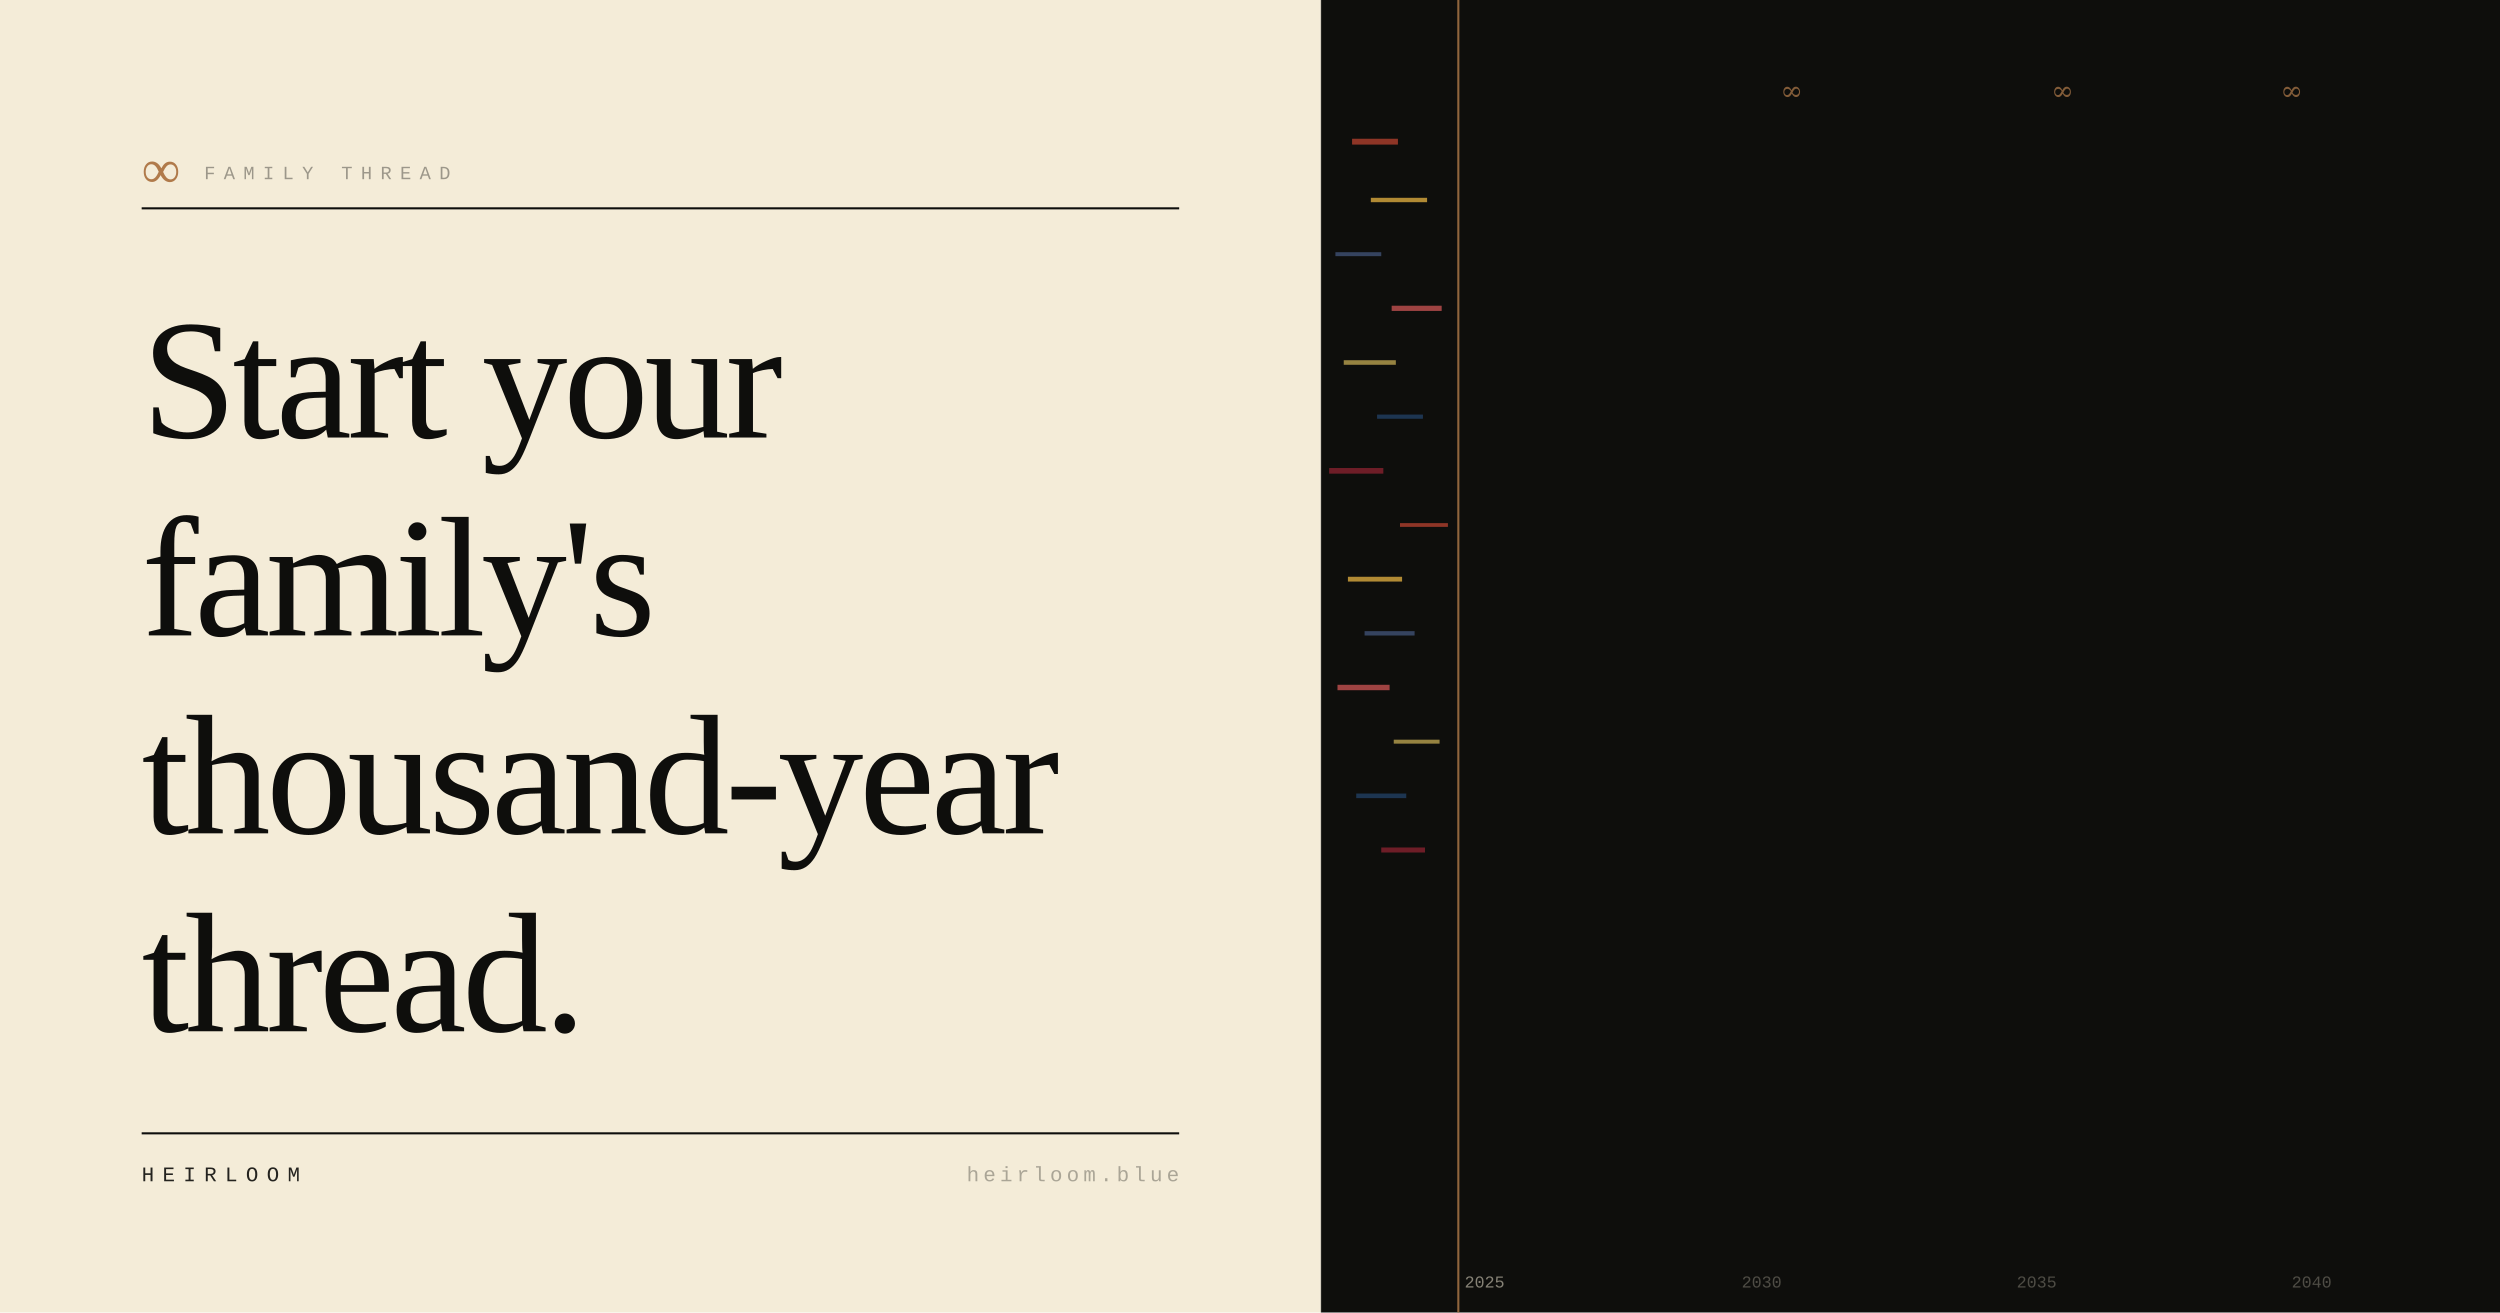
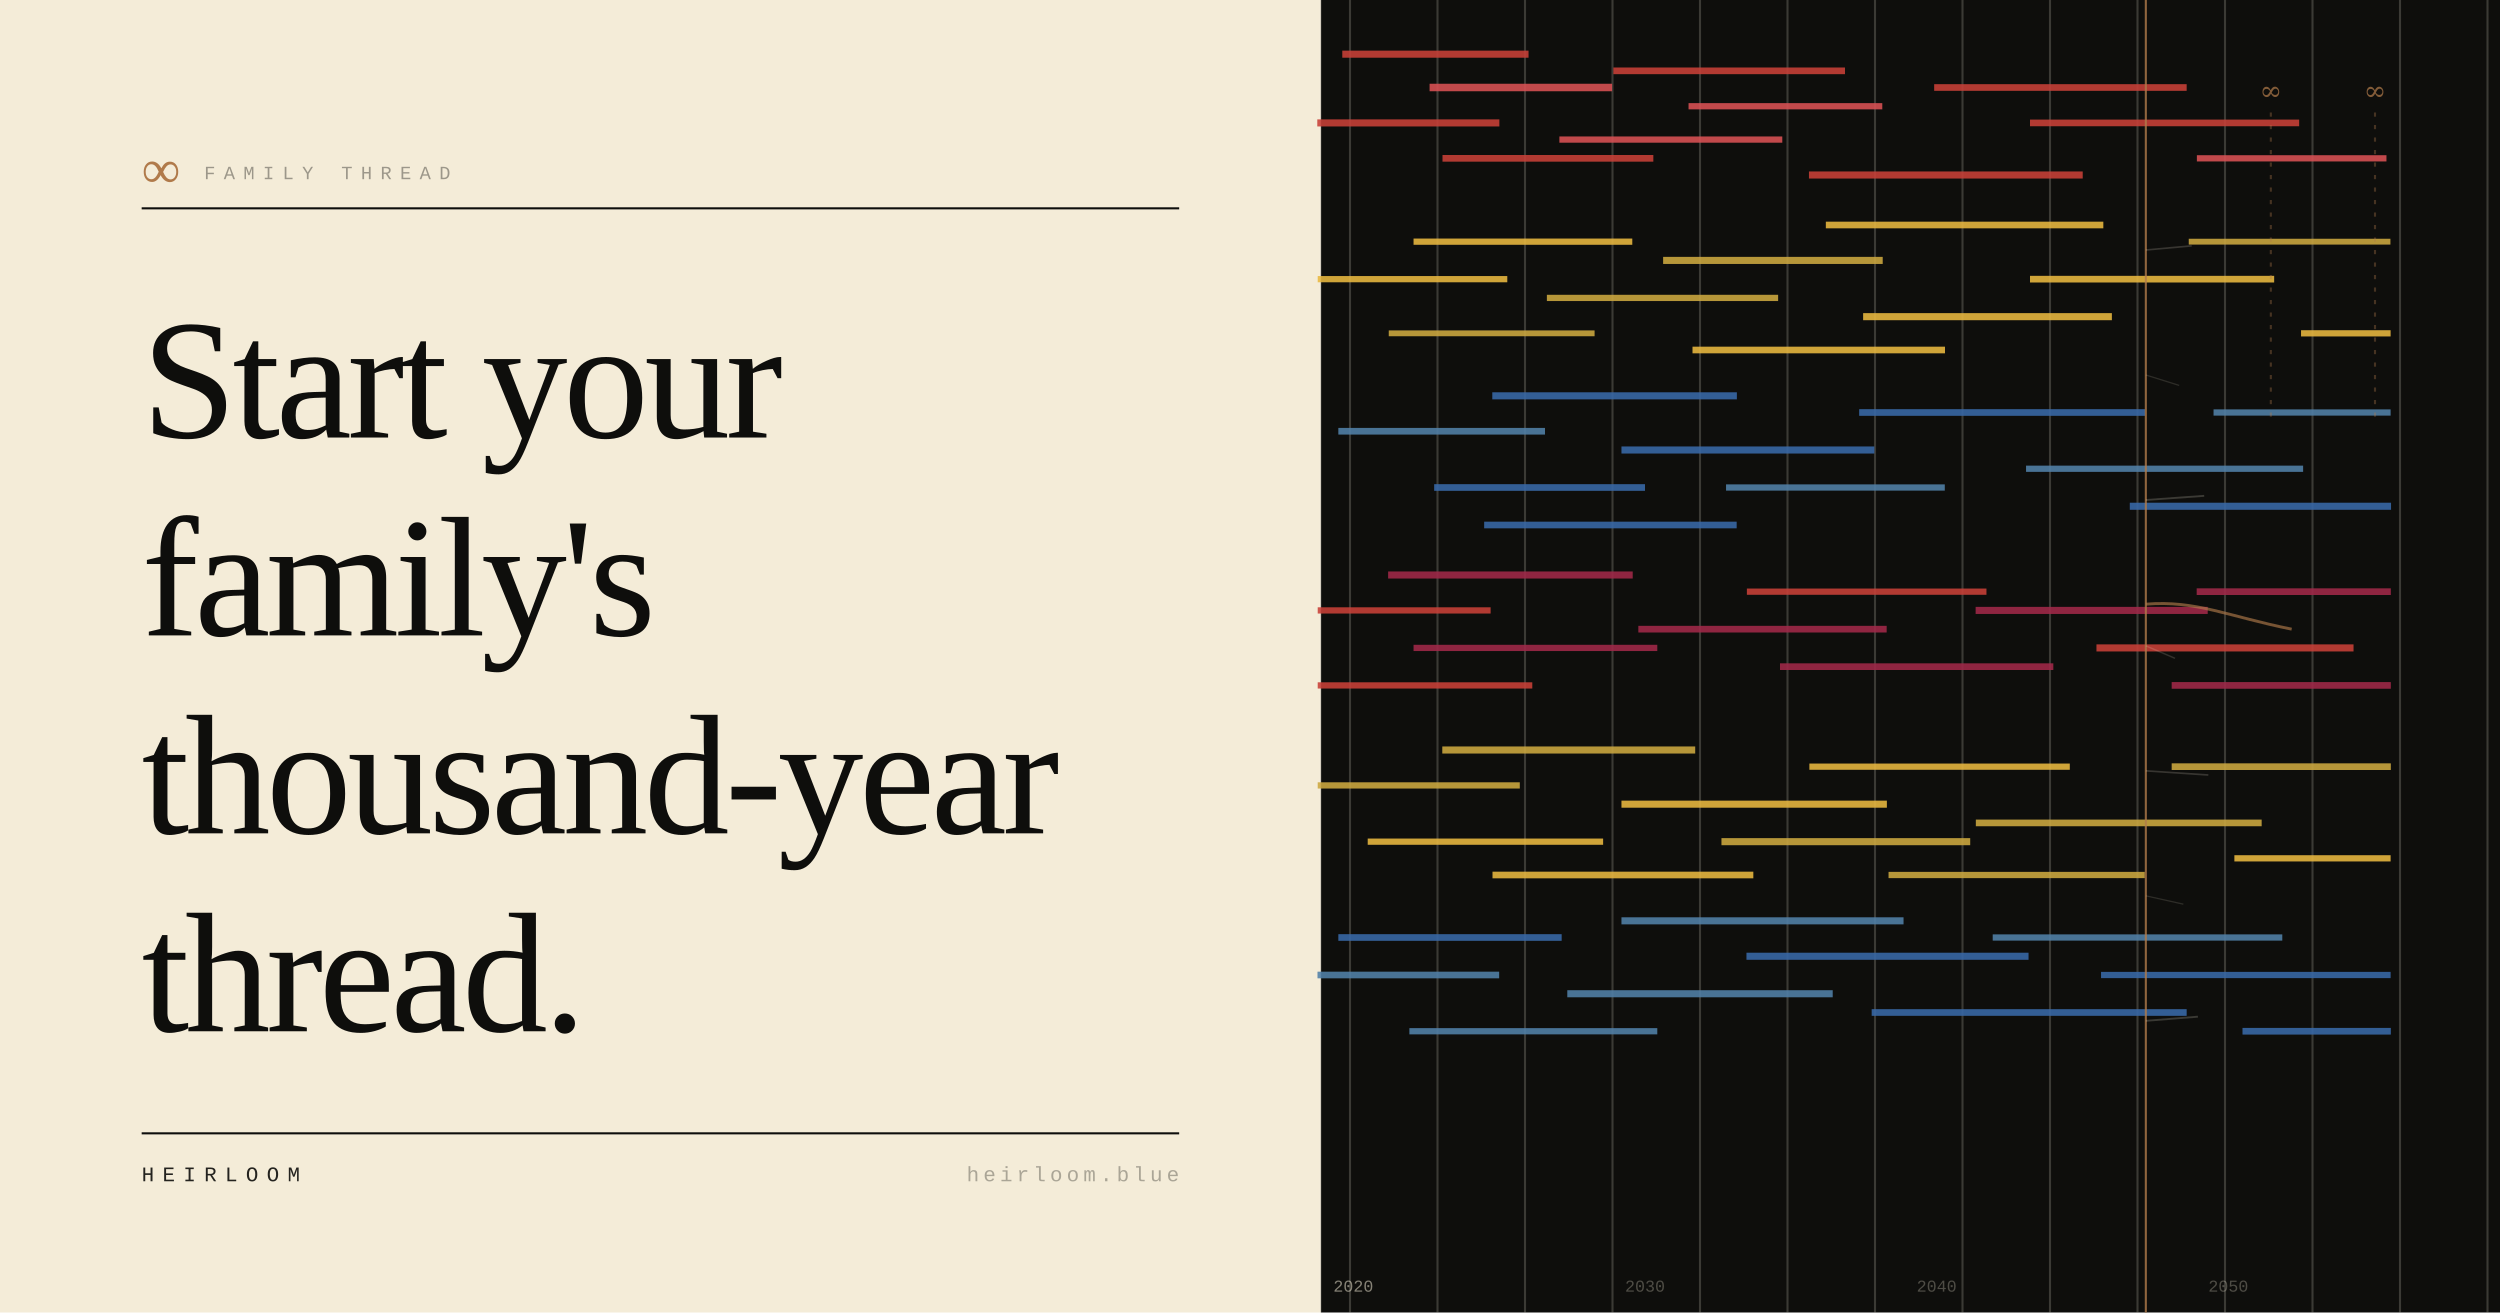
<svg xmlns="http://www.w3.org/2000/svg" viewBox="0 0 1200 630" width="1200" height="630">
  <rect x="0" y="0" width="634" height="630" fill="#f4ecd8" />
  <rect x="634" y="0" width="566" height="630" fill="#0e0e0c" />
  <line x1="634" y1="0" x2="634" y2="630" stroke="rgba(244,236,216,0.12)" stroke-width="1" />
  <line x1="68" y1="100" x2="566" y2="100" stroke="#0e0e0c" stroke-width="1" />
  <text x="68" y="90" font-family="Georgia,'Times New Roman',serif" font-size="26" font-weight="300" fill="#b07a4a">∞</text>
  <text x="98" y="86" font-family="'Courier New',monospace" font-size="9" fill="rgba(14,14,12,0.38)" letter-spacing="4">FAMILY THREAD</text>
  <text x="68" y="210" font-family="Georgia,'Times New Roman',serif" font-size="82" font-weight="300" fill="#0e0e0c" letter-spacing="-2">Start your</text>
  <text x="68" y="305" font-family="Georgia,'Times New Roman',serif" font-size="82" font-weight="300" fill="#0e0e0c" letter-spacing="-2">family's</text>
  <text x="68" y="400" font-family="Georgia,'Times New Roman',serif" font-size="82" font-weight="300" fill="#0e0e0c" letter-spacing="-2">thousand-year</text>
  <text x="68" y="495" font-family="Georgia,'Times New Roman',serif" font-size="82" font-weight="300" fill="#0e0e0c" letter-spacing="-2">thread.</text>
  <line x1="68" y1="544" x2="566" y2="544" stroke="#0e0e0c" stroke-width="1" />
  <text x="68" y="567" font-family="'Courier New',monospace" font-size="10" fill="rgba(14,14,12,0.9)" letter-spacing="4">HEIRLOOM</text>
  <text x="566" y="567" text-anchor="end" font-family="'Courier New',monospace" font-size="10" fill="rgba(14,14,12,0.32)" letter-spacing="2">heirloom.blue</text>
-   <g opacity="0.88">
-     <line x1="649" y1="68" x2="671" y2="68" stroke="#9f3a2a" stroke-width="2.8" />
-     <line x1="658" y1="96" x2="685" y2="96" stroke="#c69a3a" stroke-width="2.1" />
-     <line x1="641" y1="122" x2="663" y2="122" stroke="#3a4a6a" stroke-width="1.9" />
-     <line x1="668" y1="148" x2="692" y2="148" stroke="#b14a4a" stroke-width="2.5" />
-     <line x1="645" y1="174" x2="670" y2="174" stroke="#a89248" stroke-width="2.2" />
-     <line x1="661" y1="200" x2="683" y2="200" stroke="#1f3a5b" stroke-width="2.0" />
-     <line x1="638" y1="226" x2="664" y2="226" stroke="#7a1f2b" stroke-width="2.7" />
-     <line x1="672" y1="252" x2="695" y2="252" stroke="#9f3a2a" stroke-width="1.8" />
-     <line x1="647" y1="278" x2="673" y2="278" stroke="#c69a3a" stroke-width="2.3" />
-     <line x1="655" y1="304" x2="679" y2="304" stroke="#3a4a6a" stroke-width="2.1" />
-     <line x1="642" y1="330" x2="667" y2="330" stroke="#b14a4a" stroke-width="2.6" />
-     <line x1="669" y1="356" x2="691" y2="356" stroke="#a89248" stroke-width="1.9" />
-     <line x1="651" y1="382" x2="675" y2="382" stroke="#1f3a5b" stroke-width="2.2" />
-     <line x1="663" y1="408" x2="684" y2="408" stroke="#7a1f2b" stroke-width="2.4" />
+   <g stroke="rgba(244,236,216,0.20)" stroke-width="1">
+     <line x1="648" y1="0" x2="648" y2="630" />
+     <line x1="690" y1="0" x2="690" y2="630" />
+     <line x1="732" y1="0" x2="732" y2="630" />
+     <line x1="774" y1="0" x2="774" y2="630" />
+     <line x1="816" y1="0" x2="816" y2="630" />
+     <line x1="858" y1="0" x2="858" y2="630" />
+     <line x1="900" y1="0" x2="900" y2="630" />
+     <line x1="942" y1="0" x2="942" y2="630" />
+     <line x1="984" y1="0" x2="984" y2="630" />
+     <line x1="1026" y1="0" x2="1026" y2="630" />
+     <line x1="1068" y1="0" x2="1068" y2="630" />
+     <line x1="1110" y1="0" x2="1110" y2="630" />
+     <line x1="1152" y1="0" x2="1152" y2="630" />
+     <line x1="1194" y1="0" x2="1194" y2="630" />
  </g>
-   <line x1="700" y1="0" x2="700" y2="630" stroke="#b07a4a" stroke-width="1" opacity="0.8" />
-   <text x="703" y="618" font-family="'Courier New',monospace" font-size="8" fill="rgba(244,236,216,0.52)">2025</text>
-   <text x="836" y="618" font-family="'Courier New',monospace" font-size="8" fill="rgba(244,236,216,0.28)">2030</text>
-   <text x="968" y="618" font-family="'Courier New',monospace" font-size="8" fill="rgba(244,236,216,0.28)">2035</text>
-   <text x="1100" y="618" font-family="'Courier New',monospace" font-size="8" fill="rgba(244,236,216,0.28)">2040</text>
-   <text x="860" y="48" font-family="Georgia,serif" font-size="13" fill="#b07a4a" text-anchor="middle" opacity="0.72">∞</text>
-   <text x="990" y="48" font-family="Georgia,serif" font-size="13" fill="#b07a4a" text-anchor="middle" opacity="0.72">∞</text>
-   <text x="1100" y="48" font-family="Georgia,serif" font-size="13" fill="#b07a4a" text-anchor="middle" opacity="0.72">∞</text>
+   <g stroke-linecap="square" opacity="0.88">
+     <line x1="646" y1="26" x2="732" y2="26" stroke="#c84038" stroke-width="3.4" />
+     <line x1="776" y1="34" x2="884" y2="34" stroke="#c84038" stroke-width="3.2" />
+     <line x1="688" y1="42" x2="772" y2="42" stroke="#d85054" stroke-width="3.6" />
+     <line x1="930" y1="42" x2="1048" y2="42" stroke="#c84038" stroke-width="3.2" />
+     <line x1="812" y1="51" x2="902" y2="51" stroke="#d85054" stroke-width="3.0" />
+     <line x1="634" y1="59" x2="718" y2="59" stroke="#c84038" stroke-width="3.4" />
+     <line x1="976" y1="59" x2="1102" y2="59" stroke="#c84038" stroke-width="3.2" />
+     <line x1="750" y1="67" x2="854" y2="67" stroke="#d85054" stroke-width="3.0" />
+     <line x1="694" y1="76" x2="792" y2="76" stroke="#c84038" stroke-width="3.2" />
+     <line x1="1056" y1="76" x2="1144" y2="76" stroke="#d85054" stroke-width="3.0" />
+     <line x1="870" y1="84" x2="998" y2="84" stroke="#c84038" stroke-width="3.4" />
+   </g>
+   <g stroke-linecap="square" opacity="0.88">
+     <line x1="878" y1="108" x2="1008" y2="108" stroke="#e8b840" stroke-width="3.2" />
+     <line x1="680" y1="116" x2="782" y2="116" stroke="#e8b840" stroke-width="3.0" />
+     <line x1="1052" y1="116" x2="1146" y2="116" stroke="#cca840" stroke-width="2.8" />
+     <line x1="800" y1="125" x2="902" y2="125" stroke="#cca840" stroke-width="3.4" />
+     <line x1="634" y1="134" x2="722" y2="134" stroke="#e8b840" stroke-width="3.0" />
+     <line x1="976" y1="134" x2="1090" y2="134" stroke="#e8b840" stroke-width="3.2" />
+     <line x1="744" y1="143" x2="852" y2="143" stroke="#cca840" stroke-width="3.0" />
+     <line x1="896" y1="152" x2="1012" y2="152" stroke="#e8b840" stroke-width="3.4" />
+     <line x1="668" y1="160" x2="764" y2="160" stroke="#cca840" stroke-width="2.8" />
+     <line x1="814" y1="168" x2="932" y2="168" stroke="#e8b840" stroke-width="3.2" />
+     <line x1="1106" y1="160" x2="1146" y2="160" stroke="#e8b840" stroke-width="3.0" />
+   </g>
+   <g stroke-linecap="square" opacity="0.88">
+     <line x1="718" y1="190" x2="832" y2="190" stroke="#3868a8" stroke-width="3.4" />
+     <line x1="894" y1="198" x2="1028" y2="198" stroke="#3868a8" stroke-width="3.2" />
+     <line x1="1064" y1="198" x2="1146" y2="198" stroke="#5080a8" stroke-width="3.0" />
+     <line x1="644" y1="207" x2="740" y2="207" stroke="#5080a8" stroke-width="3.2" />
+     <line x1="780" y1="216" x2="898" y2="216" stroke="#3868a8" stroke-width="3.4" />
+     <line x1="974" y1="225" x2="1104" y2="225" stroke="#5080a8" stroke-width="3.0" />
+     <line x1="690" y1="234" x2="788" y2="234" stroke="#3868a8" stroke-width="3.2" />
+     <line x1="830" y1="234" x2="932" y2="234" stroke="#5080a8" stroke-width="3.0" />
+     <line x1="1024" y1="243" x2="1146" y2="243" stroke="#3868a8" stroke-width="3.4" />
+     <line x1="714" y1="252" x2="832" y2="252" stroke="#3868a8" stroke-width="3.2" />
+   </g>
+   <g stroke-linecap="square" opacity="0.88">
+     <line x1="668" y1="276" x2="782" y2="276" stroke="#a02848" stroke-width="3.4" />
+     <line x1="840" y1="284" x2="952" y2="284" stroke="#c84038" stroke-width="3.0" />
+     <line x1="1056" y1="284" x2="1146" y2="284" stroke="#a02848" stroke-width="3.2" />
+     <line x1="634" y1="293" x2="714" y2="293" stroke="#c84038" stroke-width="3.0" />
+     <line x1="950" y1="293" x2="1058" y2="293" stroke="#a02848" stroke-width="3.4" />
+     <line x1="788" y1="302" x2="904" y2="302" stroke="#a02848" stroke-width="3.2" />
+     <line x1="680" y1="311" x2="794" y2="311" stroke="#a02848" stroke-width="3.0" />
+     <line x1="1008" y1="311" x2="1128" y2="311" stroke="#c84038" stroke-width="3.4" />
+     <line x1="856" y1="320" x2="984" y2="320" stroke="#a02848" stroke-width="3.2" />
+     <line x1="634" y1="329" x2="734" y2="329" stroke="#c84038" stroke-width="3.0" />
+     <line x1="1044" y1="329" x2="1146" y2="329" stroke="#a02848" stroke-width="3.2" />
+   </g>
+   <g stroke-linecap="square" opacity="0.88">
+     <line x1="694" y1="360" x2="812" y2="360" stroke="#cca840" stroke-width="3.4" />
+     <line x1="870" y1="368" x2="992" y2="368" stroke="#e8b840" stroke-width="3.0" />
+     <line x1="1044" y1="368" x2="1146" y2="368" stroke="#cca840" stroke-width="3.2" />
+     <line x1="634" y1="377" x2="728" y2="377" stroke="#cca840" stroke-width="3.0" />
+     <line x1="780" y1="386" x2="904" y2="386" stroke="#e8b840" stroke-width="3.4" />
+     <line x1="950" y1="395" x2="1084" y2="395" stroke="#cca840" stroke-width="3.2" />
+     <line x1="658" y1="404" x2="768" y2="404" stroke="#e8b840" stroke-width="3.0" />
+     <line x1="828" y1="404" x2="944" y2="404" stroke="#cca840" stroke-width="3.4" />
+     <line x1="1074" y1="412" x2="1146" y2="412" stroke="#e8b840" stroke-width="3.0" />
+     <line x1="718" y1="420" x2="840" y2="420" stroke="#e8b840" stroke-width="3.2" />
+     <line x1="908" y1="420" x2="1028" y2="420" stroke="#cca840" stroke-width="3.0" />
+   </g>
+   <g stroke-linecap="square" opacity="0.88">
+     <line x1="780" y1="442" x2="912" y2="442" stroke="#5080a8" stroke-width="3.4" />
+     <line x1="644" y1="450" x2="748" y2="450" stroke="#3868a8" stroke-width="3.2" />
+     <line x1="958" y1="450" x2="1094" y2="450" stroke="#5080a8" stroke-width="3.0" />
+     <line x1="840" y1="459" x2="972" y2="459" stroke="#3868a8" stroke-width="3.4" />
+     <line x1="634" y1="468" x2="718" y2="468" stroke="#5080a8" stroke-width="3.2" />
+     <line x1="1010" y1="468" x2="1146" y2="468" stroke="#3868a8" stroke-width="3.0" />
+     <line x1="754" y1="477" x2="878" y2="477" stroke="#5080a8" stroke-width="3.4" />
+     <line x1="900" y1="486" x2="1048" y2="486" stroke="#3868a8" stroke-width="3.2" />
+     <line x1="678" y1="495" x2="794" y2="495" stroke="#5080a8" stroke-width="3.0" />
+     <line x1="1078" y1="495" x2="1146" y2="495" stroke="#3868a8" stroke-width="3.2" />
+   </g>
+   <line x1="1030" y1="0" x2="1030" y2="630" stroke="#b07a4a" stroke-width="1" opacity="0.8" />
+   <text x="640" y="620" font-family="'Courier New',monospace" font-size="8" fill="rgba(244,236,216,0.52)">2020</text>
+   <text x="780" y="620" font-family="'Courier New',monospace" font-size="8" fill="rgba(244,236,216,0.28)">2030</text>
+   <text x="920" y="620" font-family="'Courier New',monospace" font-size="8" fill="rgba(244,236,216,0.28)">2040</text>
+   <text x="1060" y="620" font-family="'Courier New',monospace" font-size="8" fill="rgba(244,236,216,0.28)">2050</text>
+   <text x="1090" y="48" font-family="Georgia,serif" font-size="13" fill="#b07a4a" text-anchor="middle" opacity="0.72">∞</text>
+   <text x="1140" y="48" font-family="Georgia,serif" font-size="13" fill="#b07a4a" text-anchor="middle" opacity="0.72">∞</text>
+   <line x1="1090" y1="54" x2="1090" y2="200" stroke="rgba(176,122,74,0.35)" stroke-width="1" stroke-dasharray="2,4" />
+   <line x1="1140" y1="54" x2="1140" y2="200" stroke="rgba(176,122,74,0.35)" stroke-width="1" stroke-dasharray="2,4" />
+   <line x1="1030" y1="120" x2="1052" y2="118" stroke="rgba(244,236,216,0.18)" stroke-width="0.8" />
+   <line x1="1030" y1="180" x2="1046" y2="185" stroke="rgba(244,236,216,0.14)" stroke-width="0.6" />
+   <line x1="1030" y1="240" x2="1058" y2="238" stroke="rgba(244,236,216,0.20)" stroke-width="0.9" />
+   <line x1="1030" y1="310" x2="1044" y2="316" stroke="rgba(244,236,216,0.16)" stroke-width="0.7" />
+   <line x1="1030" y1="370" x2="1060" y2="372" stroke="rgba(244,236,216,0.18)" stroke-width="0.8" />
+   <line x1="1030" y1="430" x2="1048" y2="434" stroke="rgba(244,236,216,0.14)" stroke-width="0.6" />
+   <line x1="1030" y1="490" x2="1055" y2="488" stroke="rgba(244,236,216,0.20)" stroke-width="0.9" />
+   <path d="M1030,290 C1054,288 1070,296 1100,302" stroke="rgba(176,122,74,0.65)" stroke-width="1.4" fill="none" />
</svg>
